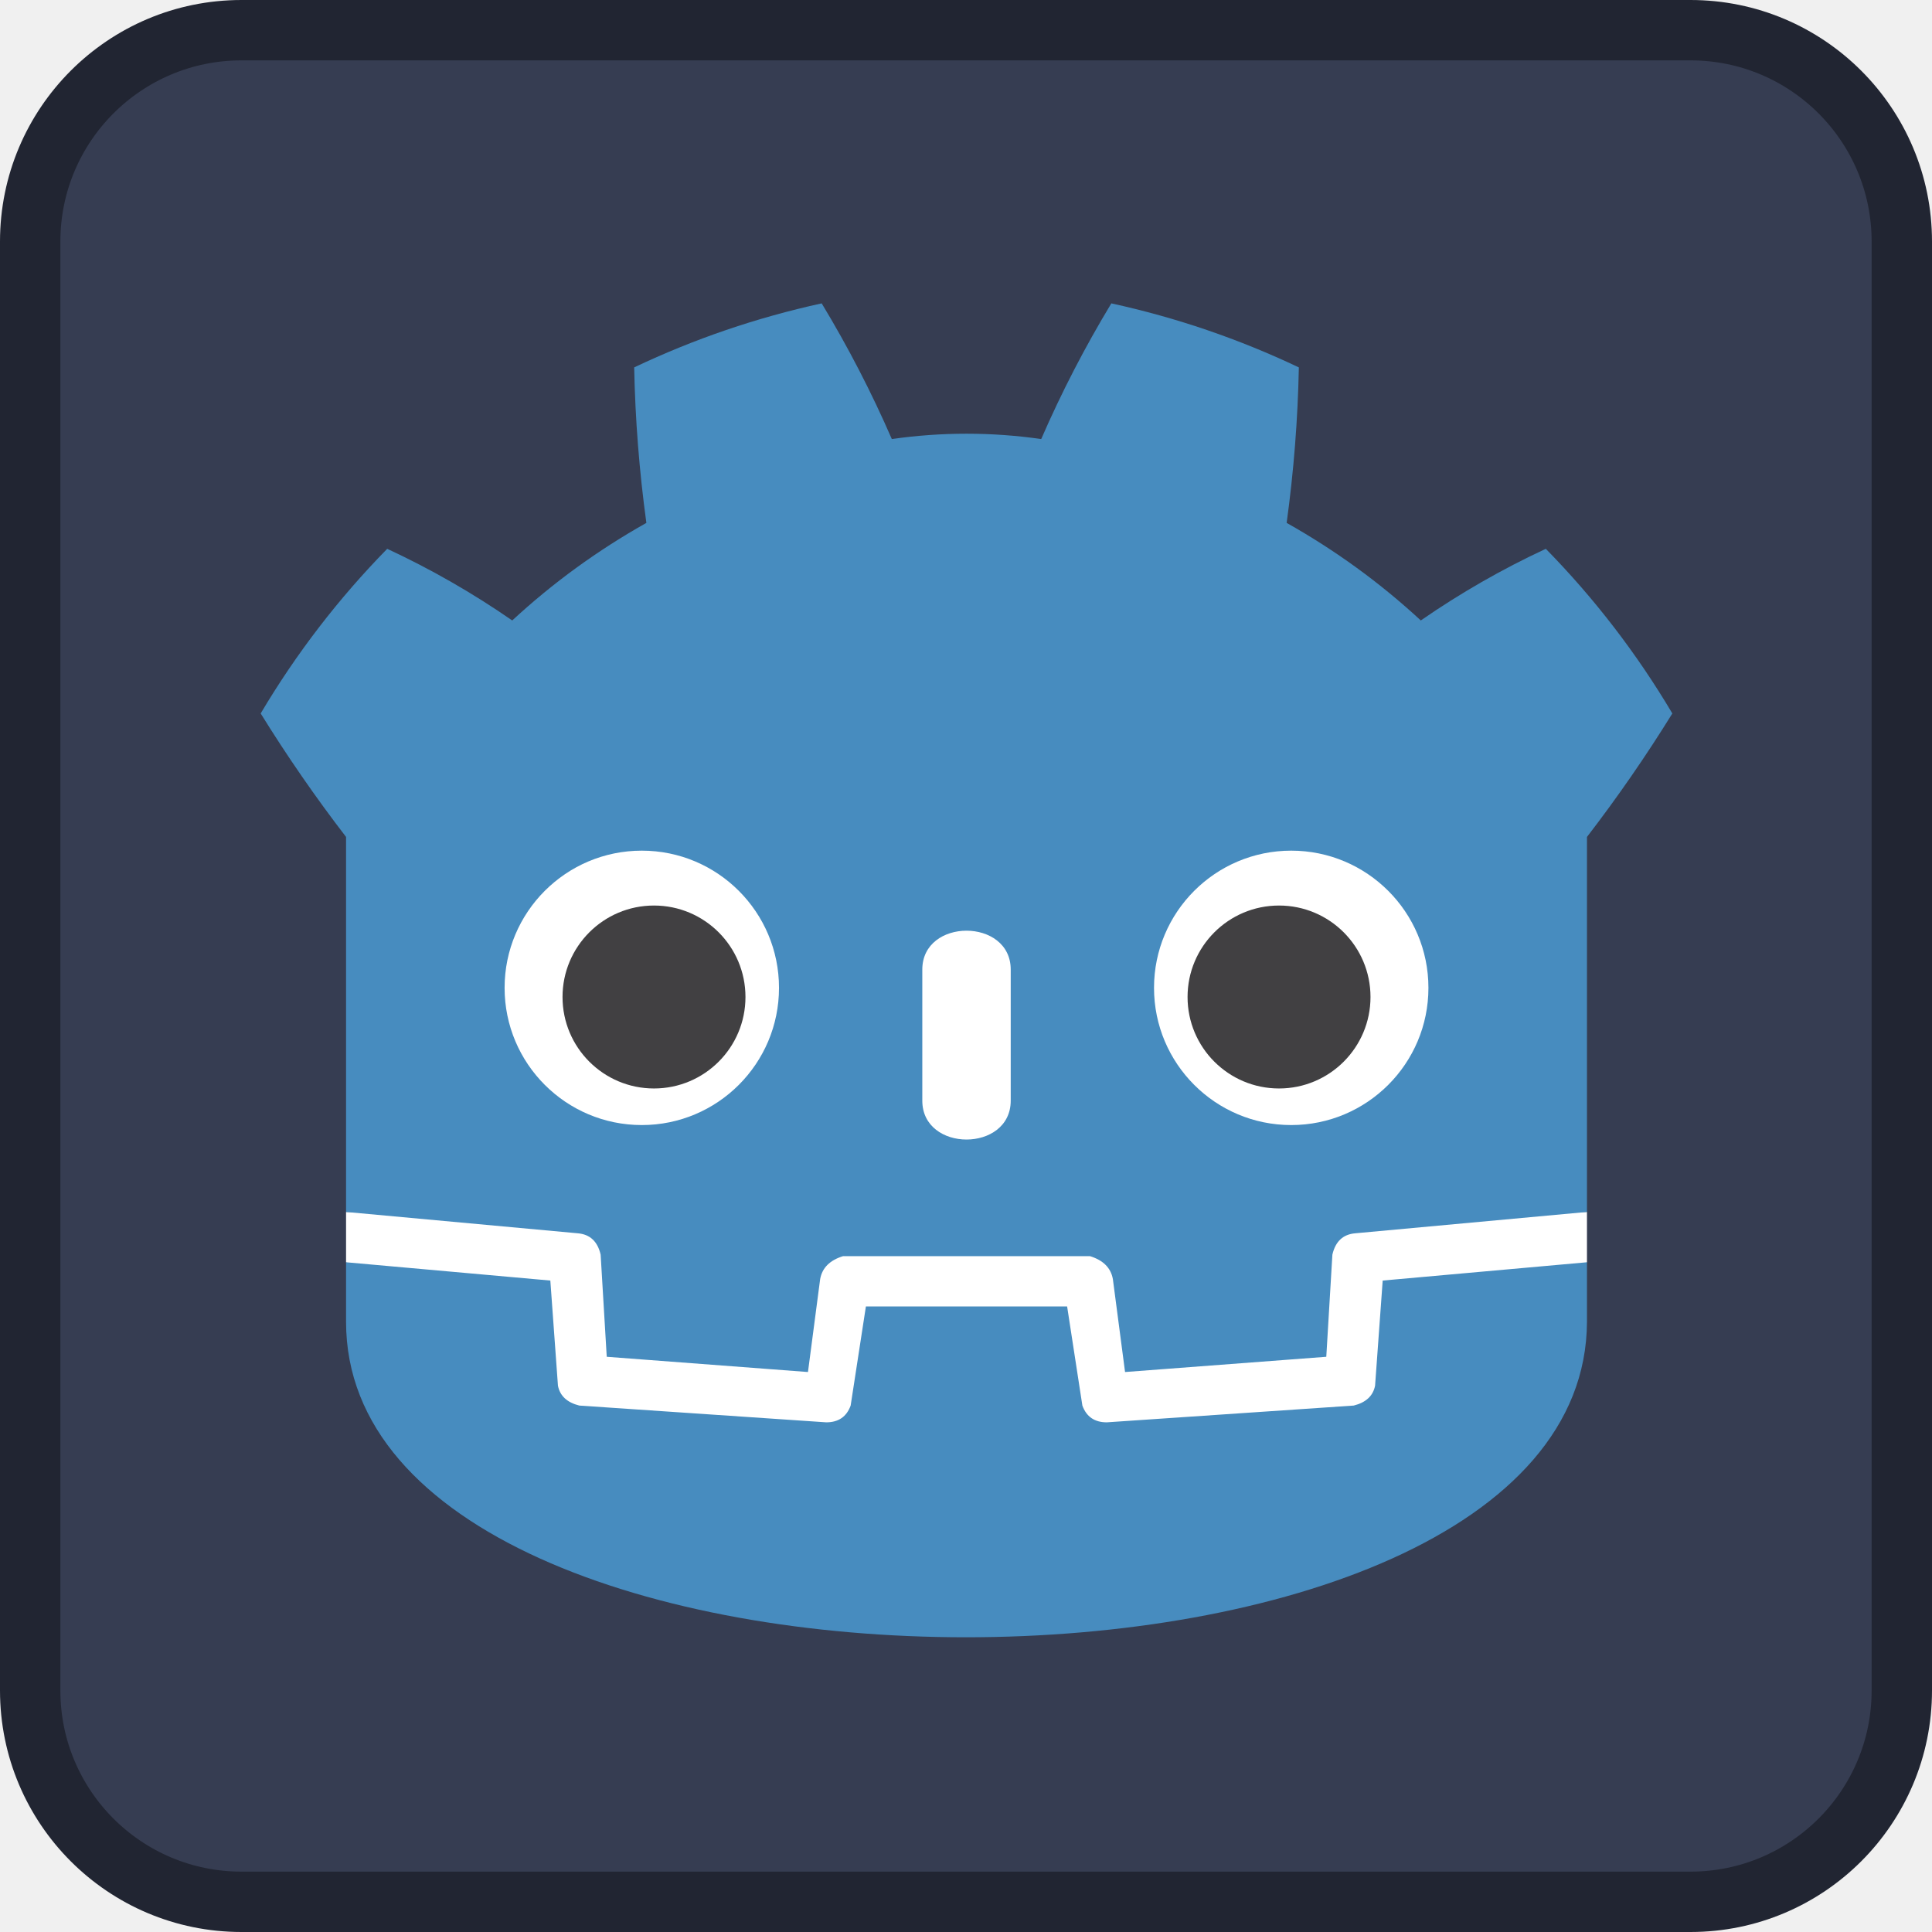
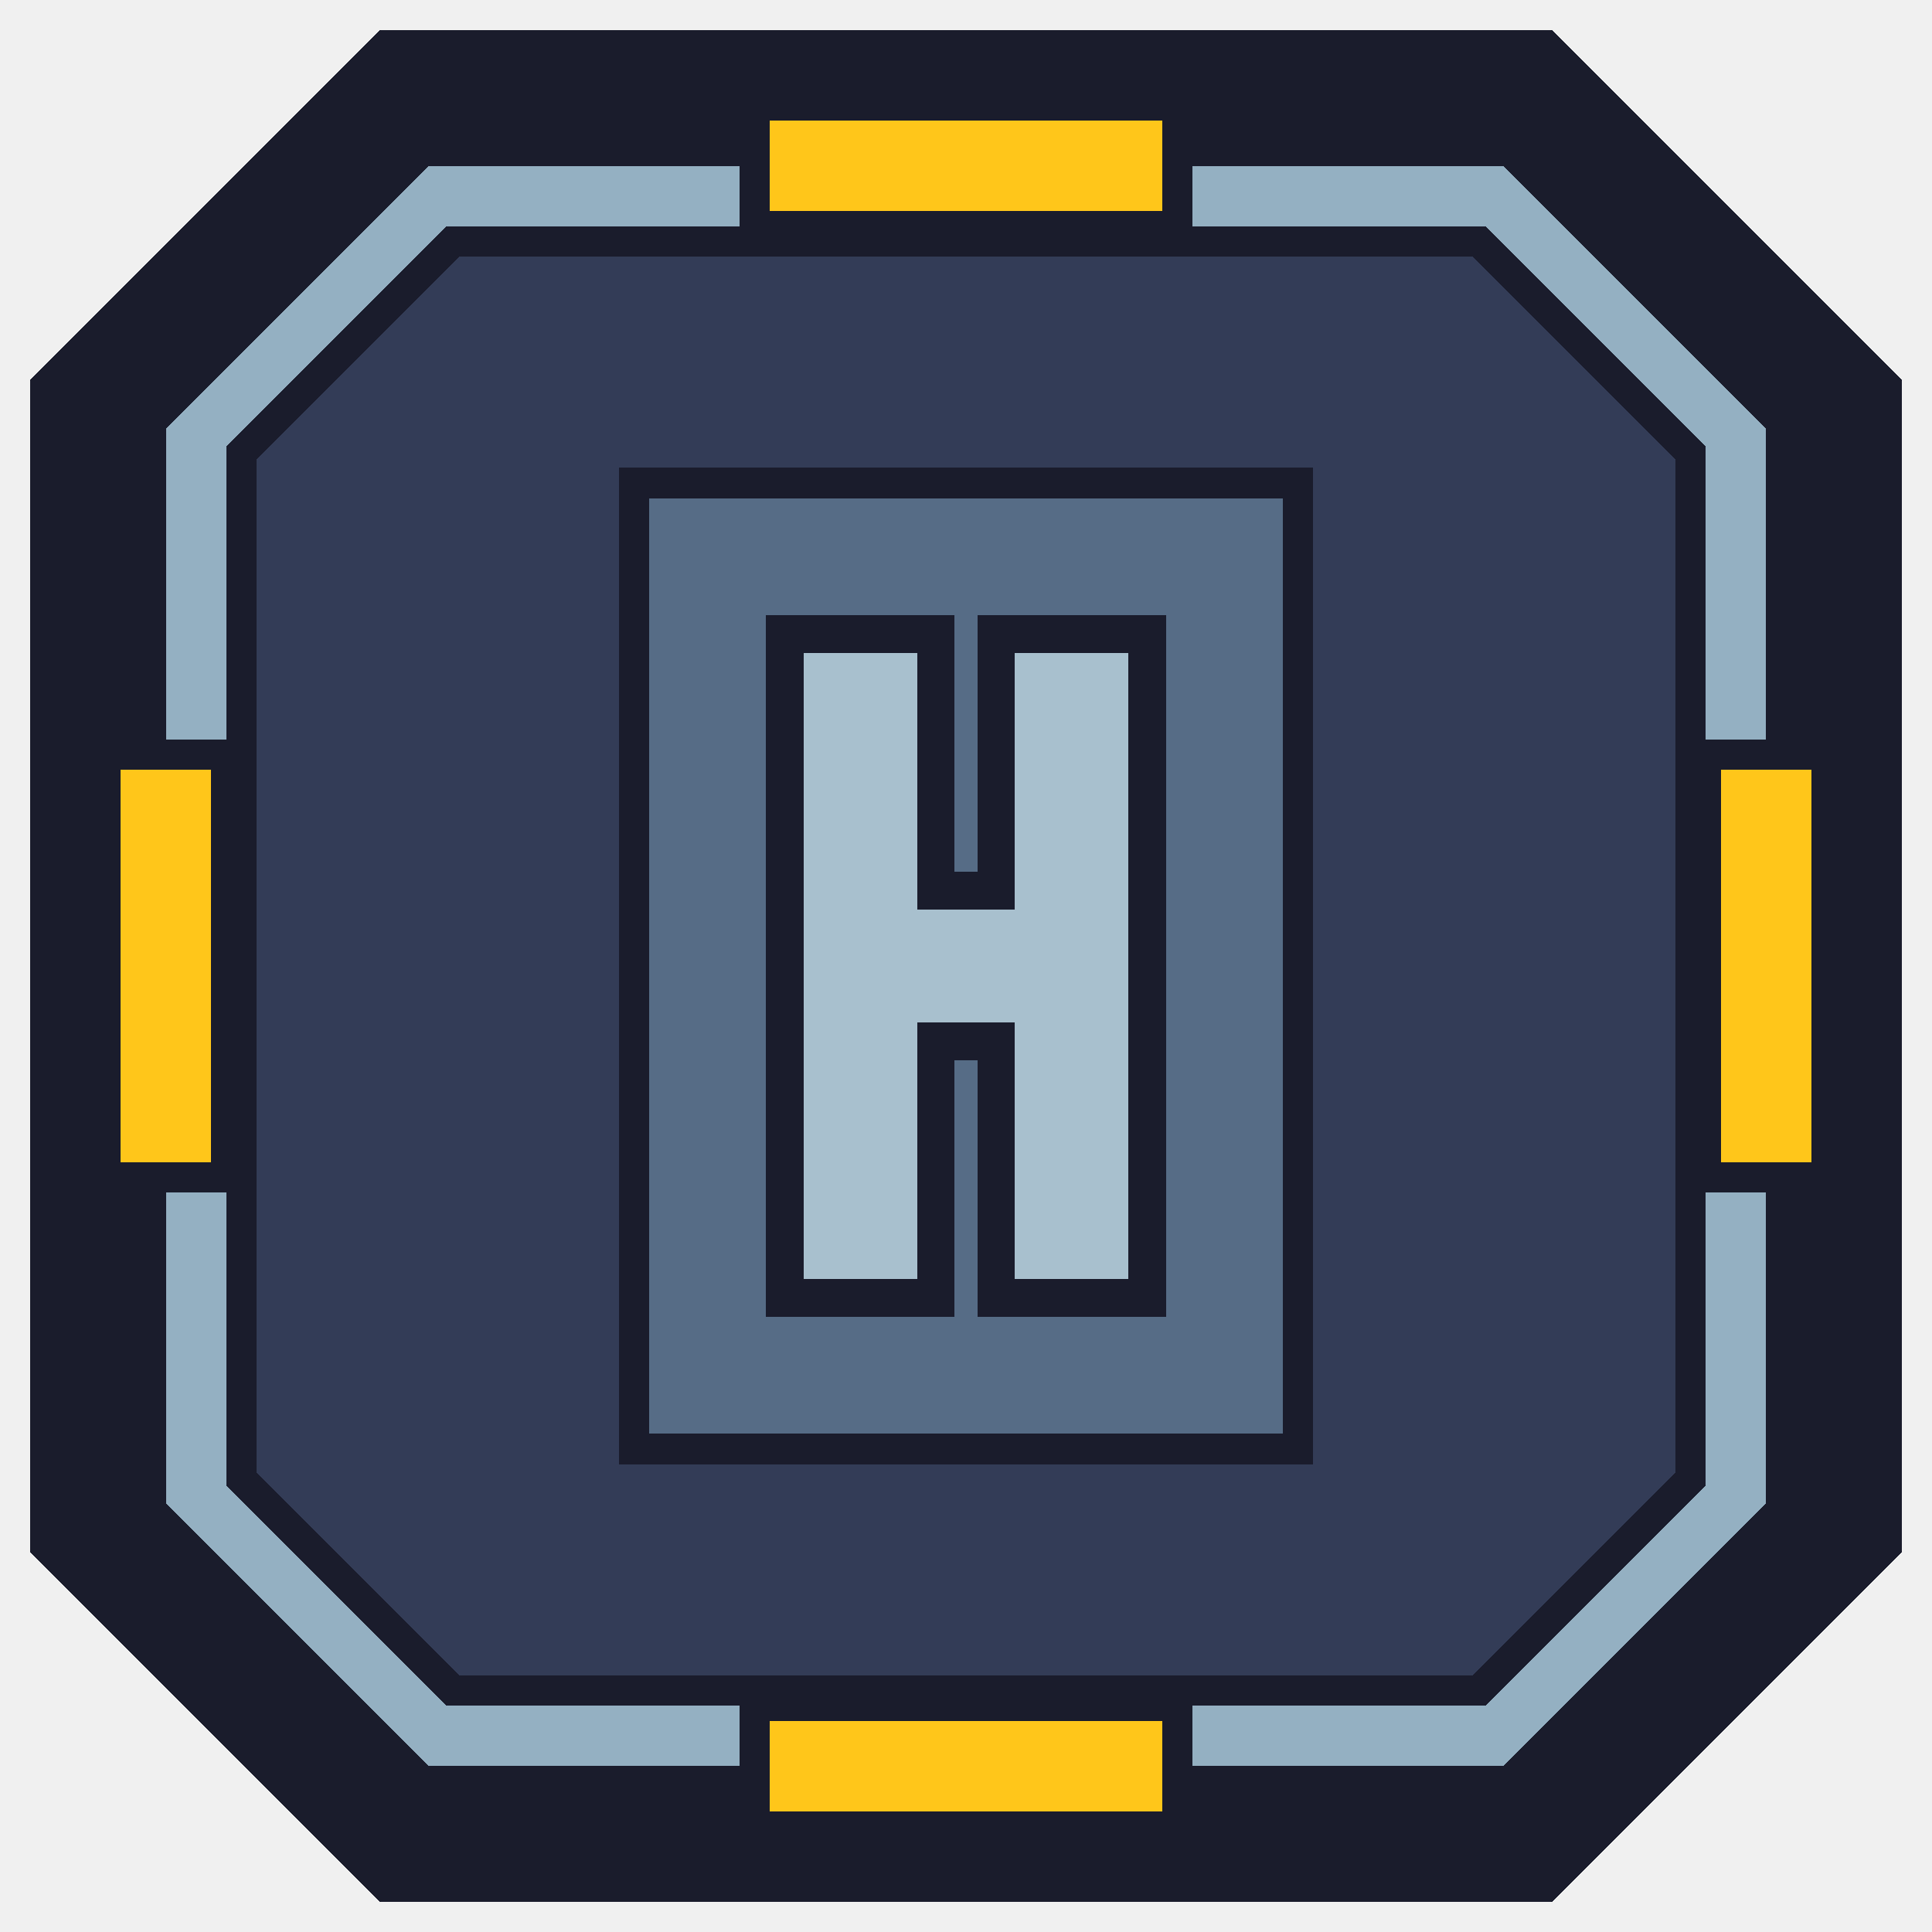
- <svg xmlns="http://www.w3.org/2000/svg" width="128" height="128">
-   <rect width="124" height="124" x="2" y="2" fill="#363d52" stroke="#212532" stroke-width="4" rx="14" />
-   <g fill="#fff" transform="translate(12.322 12.322)scale(.101)">
-     <path d="M105 673v33q407 354 814 0v-33z" />
-     <path fill="#478cbf" d="m105 673 152 14q12 1 15 14l4 67 132 10 8-61q2-11 15-15h162q13 4 15 15l8 61 132-10 4-67q3-13 15-14l152-14V427q30-39 56-81-35-59-83-108-43 20-82 47-40-37-88-64 7-51 8-102-59-28-123-42-26 43-46 89-49-7-98 0-20-46-46-89-64 14-123 42 1 51 8 102-48 27-88 64-39-27-82-47-48 49-83 108 26 42 56 81zm0 33v39c0 276 813 276 814 0v-39l-134 12-5 69q-2 10-14 13l-162 11q-12 0-16-11l-10-65H446l-10 65q-4 11-16 11l-162-11q-12-3-14-13l-5-69z" />
-     <path d="M483 600c0 34 58 34 58 0v-86c0-34-58-34-58 0z" />
-     <circle cx="725" cy="526" r="90" />
-     <circle cx="299" cy="526" r="90" />
-   </g>
-   <g fill="#414042" transform="translate(12.322 12.322)scale(.101)">
-     <circle cx="307" cy="532" r="60" />
-     <circle cx="717" cy="532" r="60" />
+ <svg xmlns="http://www.w3.org/2000/svg" width="256" height="256" shape-rendering="crispEdges">
+   <g stroke="#1A1C2C" stroke-linejoin="miter">
+     <path d="M52 8H204L248 52V204L204 248H52L8 204V52Z" fill="#1A1C2C" stroke-width="8" />
+     <path d="M56 20H200L236 56V200L200 236H56L20 200V56Z" fill="#94B0C2" stroke-width="4" />
+     <path d="M60 32H196L224 60V196L196 224H60L32 196V60Z" fill="#333C57" stroke-width="4" />
+     <path d="M84 64H172V192H84Z" fill="#566C86" stroke-width="4" />
+     <path d="M104 84H124V118H132V84H152V172H132V138H124V172H104Z" fill="#A8C0CE" stroke-width="5" />
+     <path d="M100 14H156V30H100Z" fill="#FFC61A" stroke-width="4" />
+     <path d="M100 226H156V242H100Z" fill="#FFC61A" stroke-width="4" />
+     <path d="M14 100H30V156H14Z" fill="#FFC61A" stroke-width="4" />
+     <path d="M226 100H242V156H226Z" fill="#FFC61A" stroke-width="4" />
  </g>
</svg>
